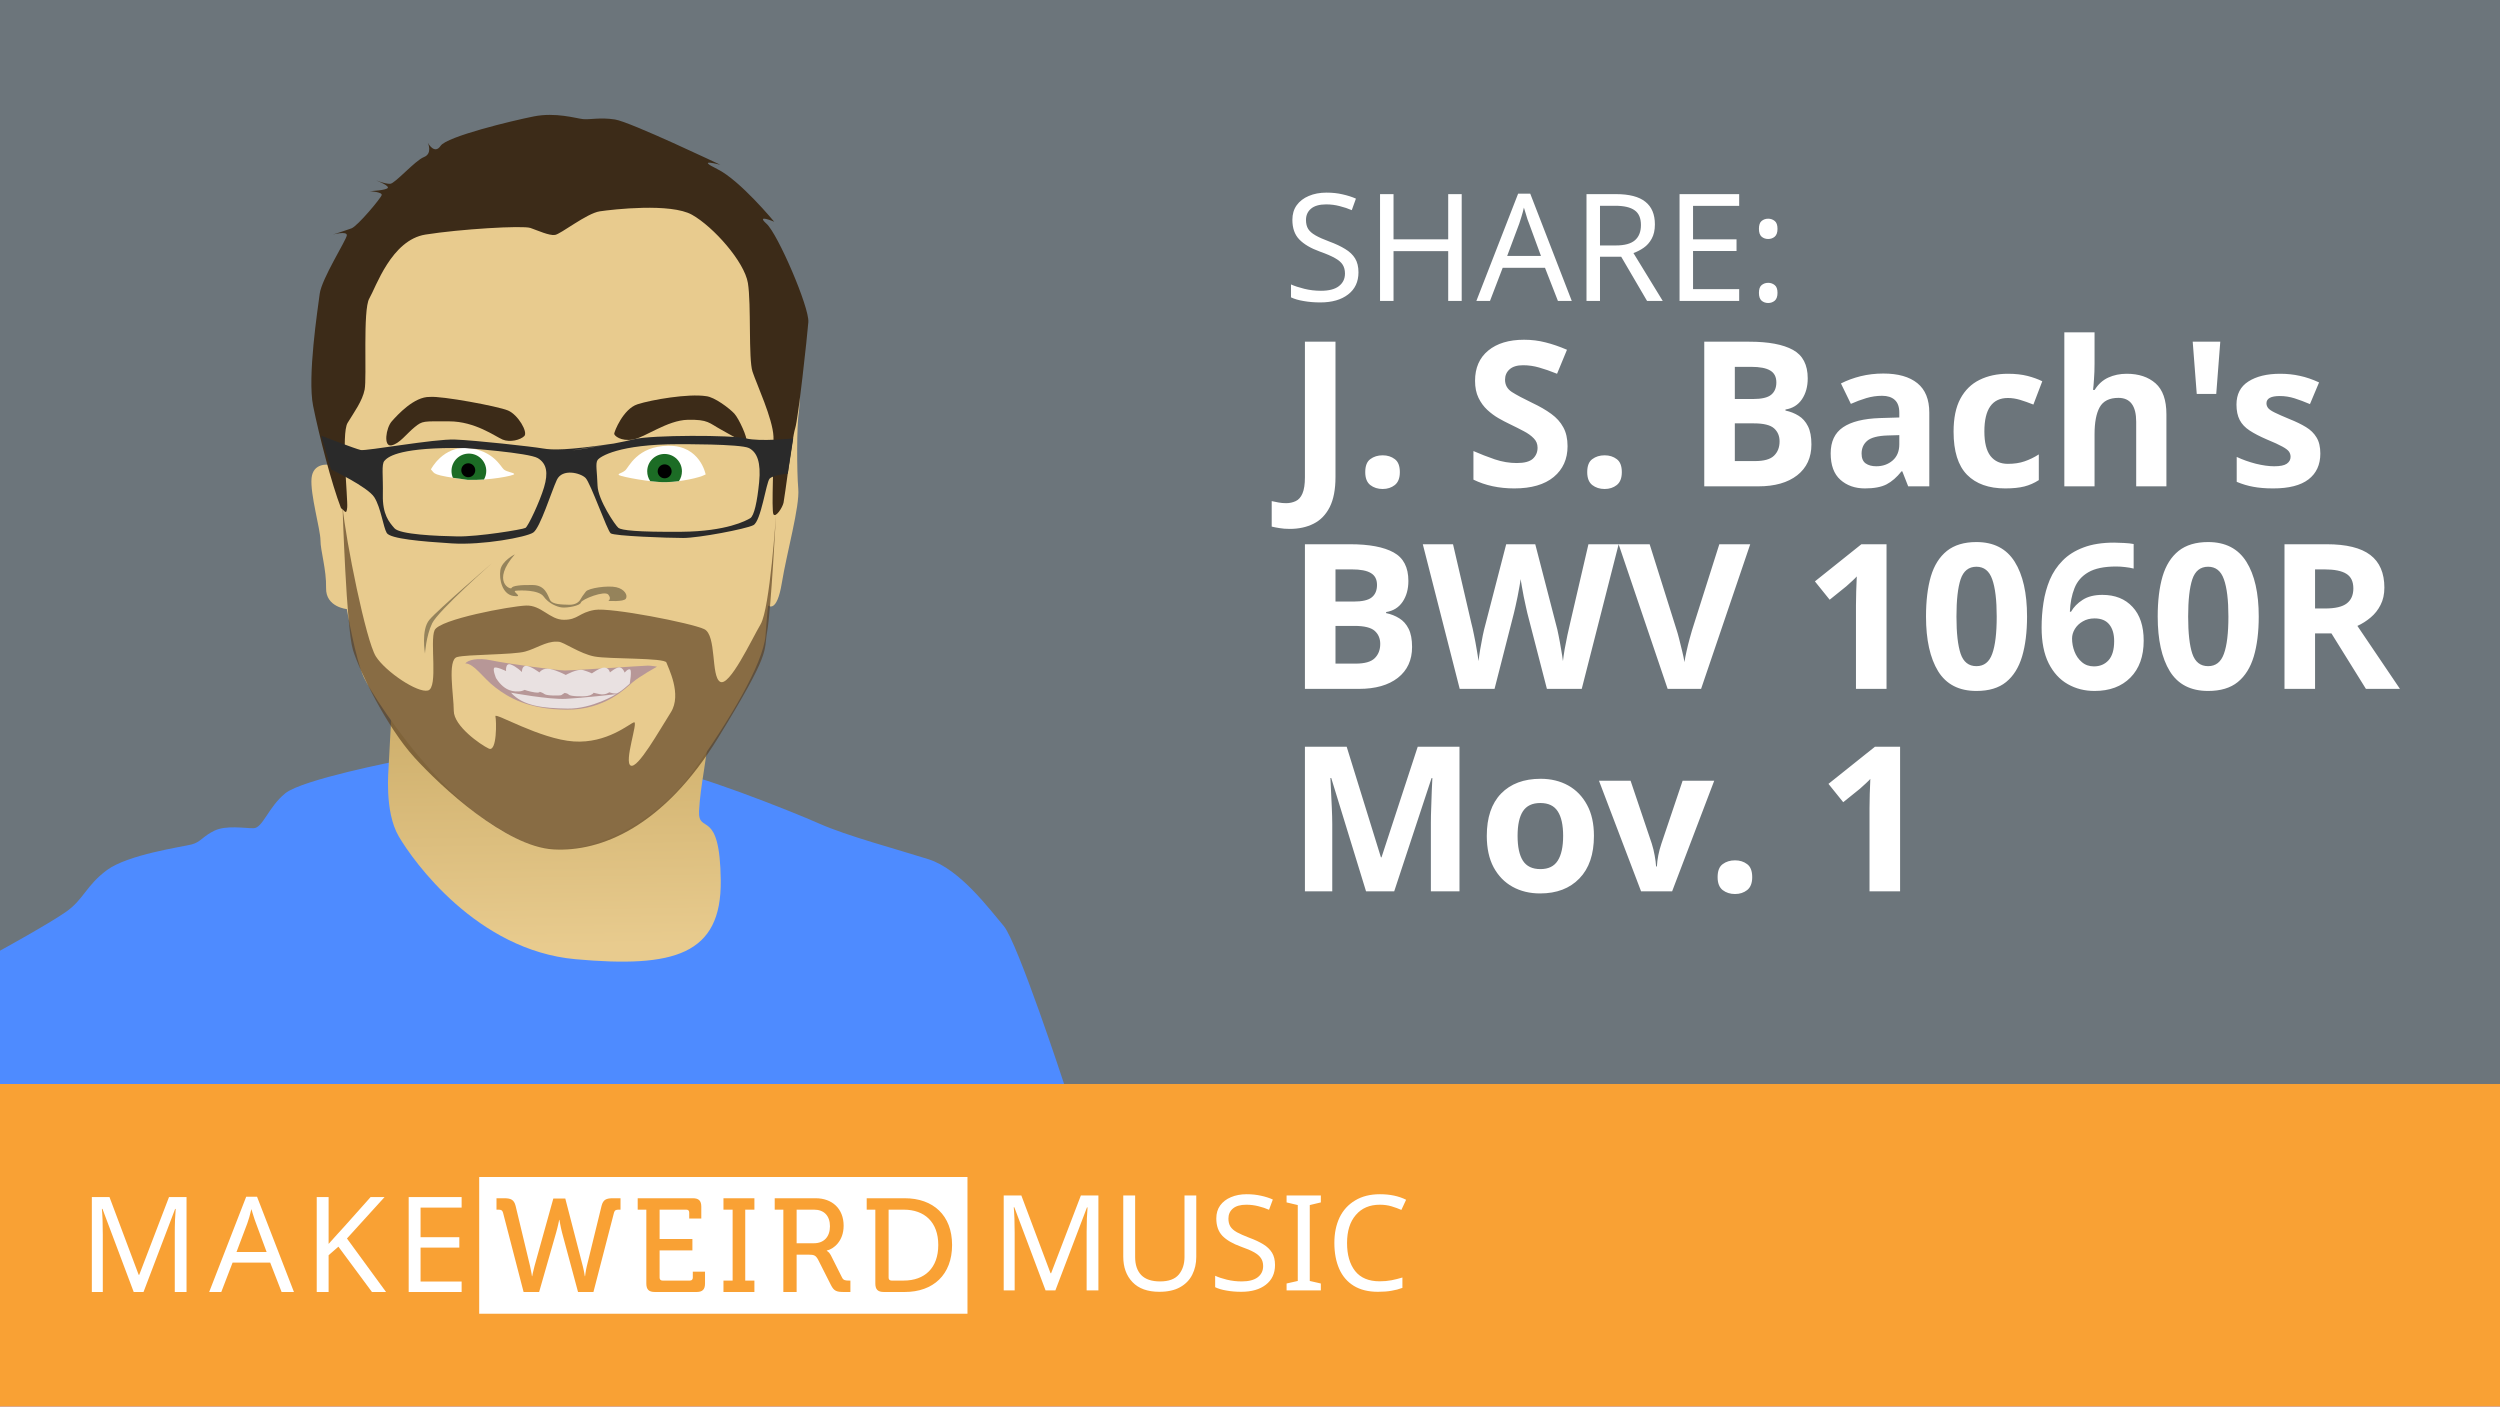
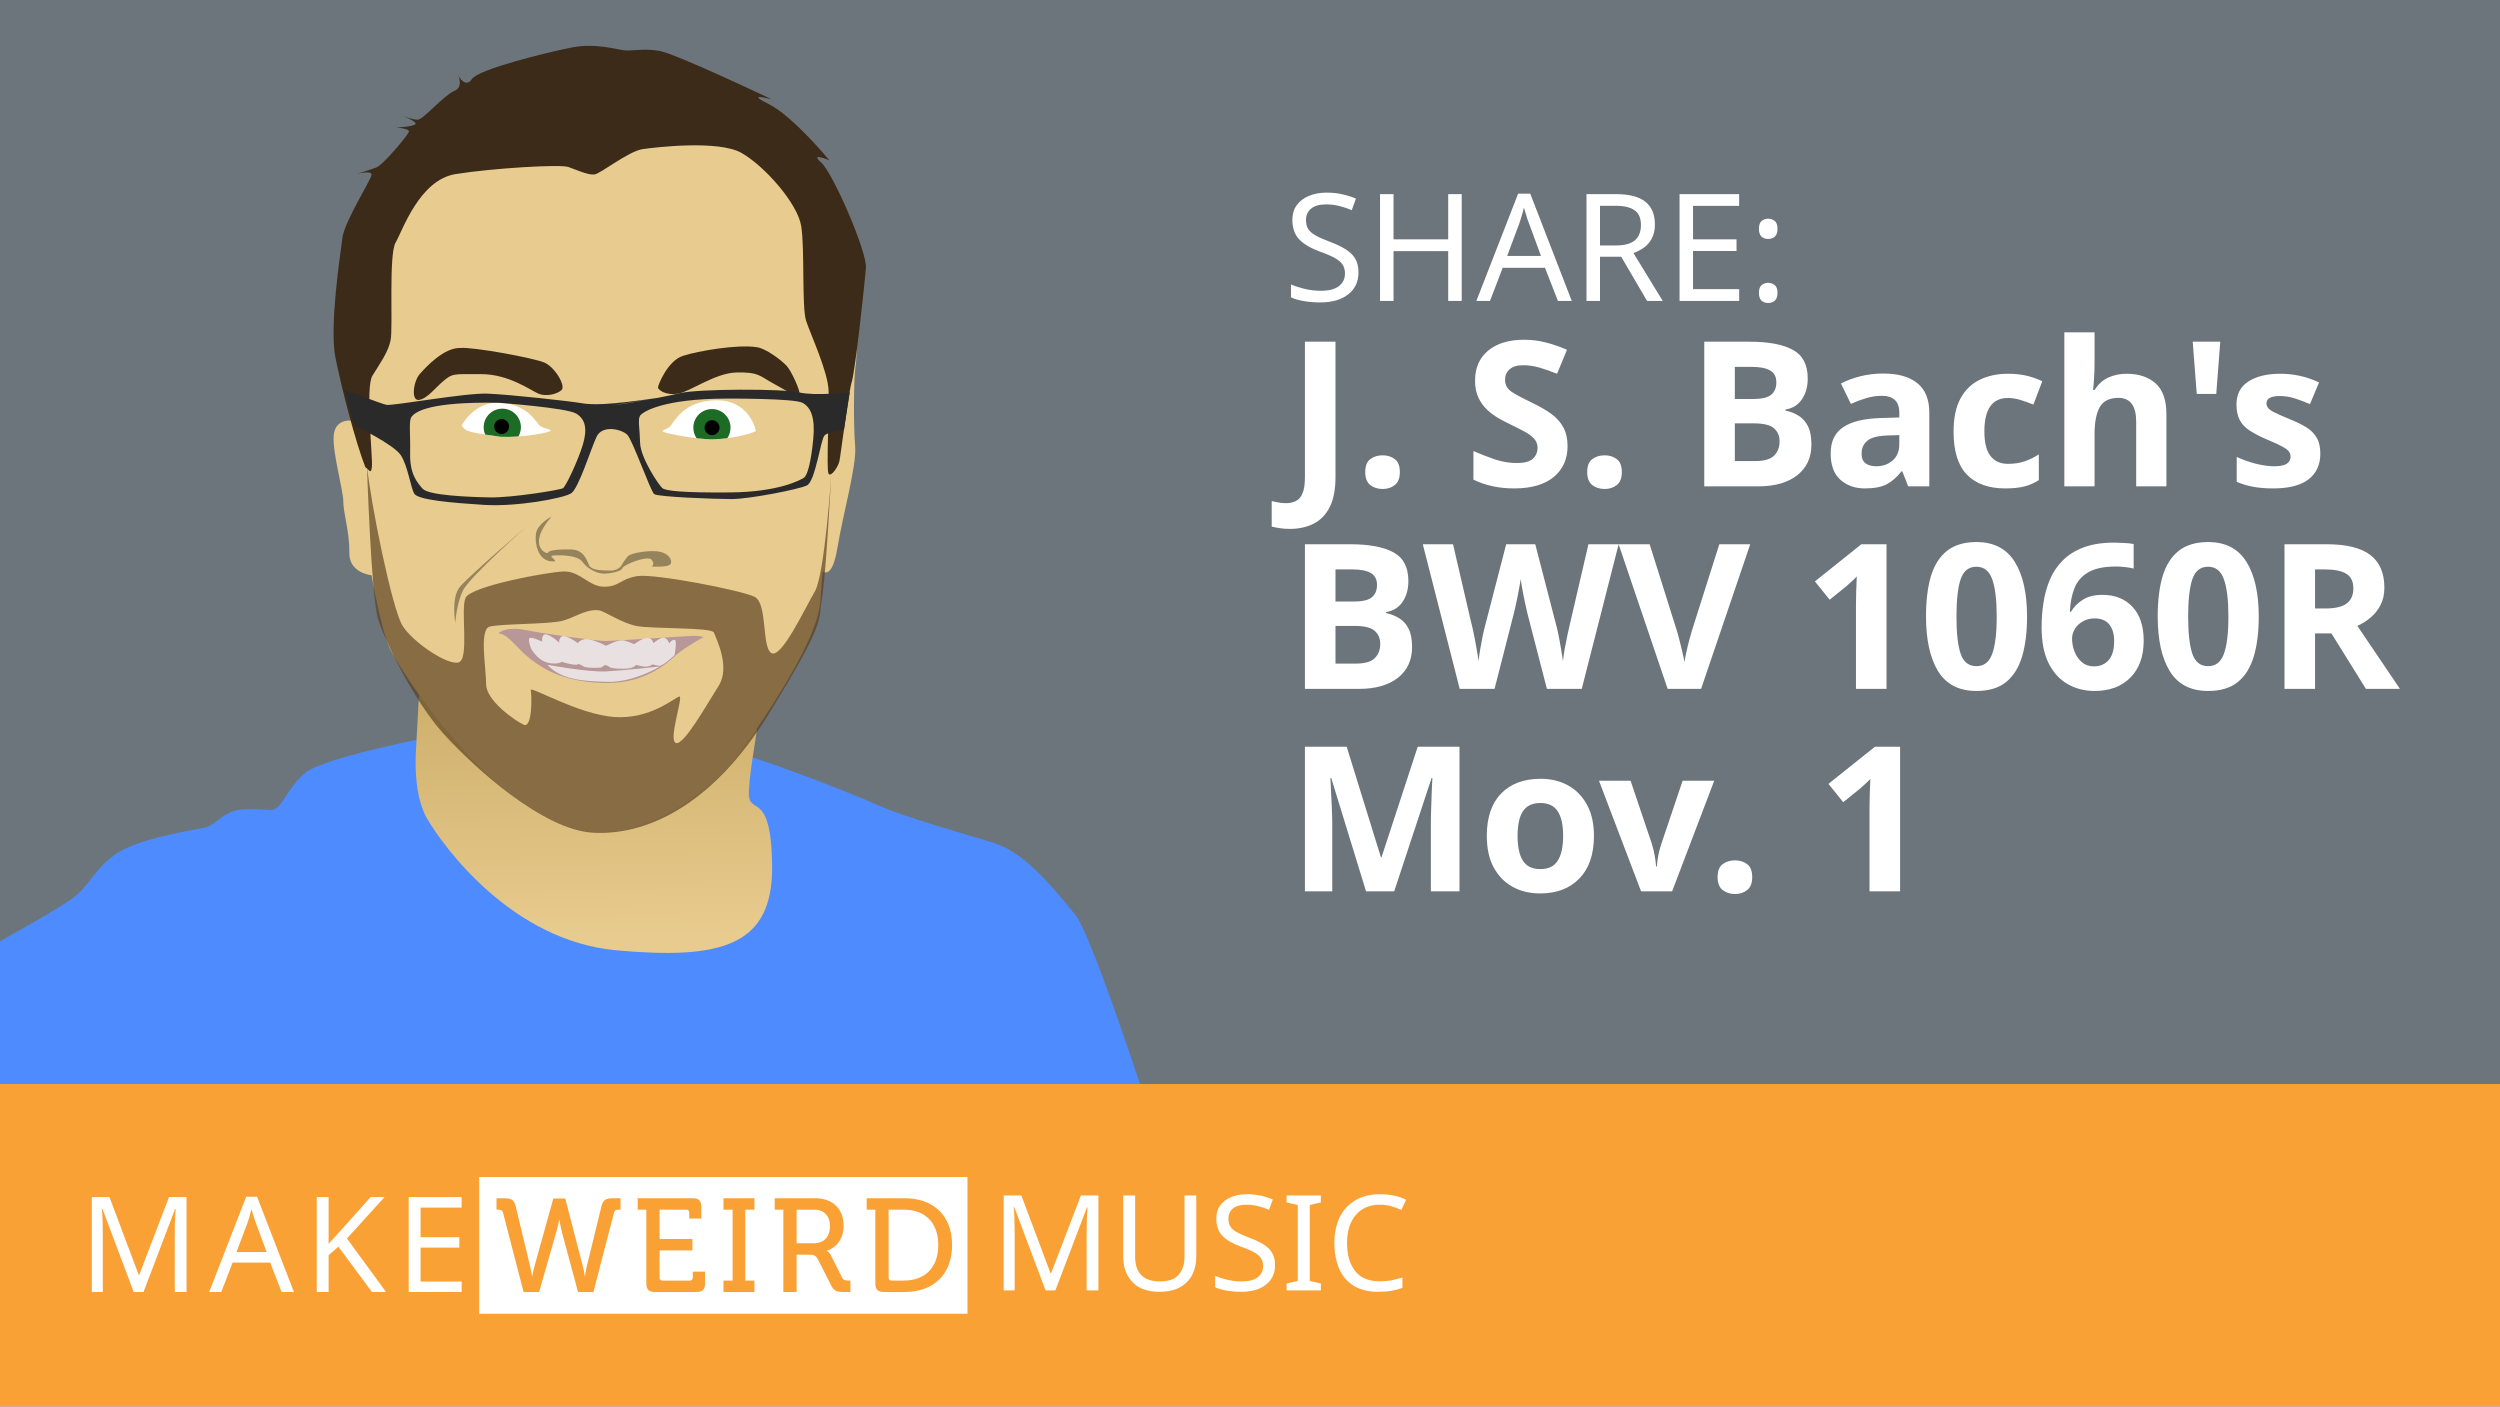
<svg xmlns="http://www.w3.org/2000/svg" xmlns:xlink="http://www.w3.org/1999/xlink" width="1280" height="720" viewBox="0 0 338.667 190.5" id="svg2" version="1.1">
  <defs id="defs4">
    <linearGradient id="linearGradient5609">
      <stop id="stop5611" offset="0" style="stop-color:#e8cb8e;stop-opacity:1;" />
      <stop id="stop5613" offset="1" style="stop-color:#d0b16e;stop-opacity:1;" />
    </linearGradient>
    <linearGradient y2="677.359" x2="512.771" y1="873.328" x1="516.166" gradientUnits="userSpaceOnUse" id="linearGradient5619" xlink:href="#linearGradient5609" />
  </defs>
  <g id="layer1" transform="translate(0,-106.5)">
    <rect style="opacity:1;fill:#6c757b;fill-opacity:1;stroke:none;stroke-width:16.054;stroke-miterlimit:4;stroke-dasharray:none;stroke-opacity:1" id="rect4141" width="338.667" height="190.5" x="1.4210855e-14" y="106.5" />
  </g>
  <g id="layer2">
    <rect style="opacity:1;fill:#de3d2d;fill-opacity:1;stroke:none;stroke-width:11.031;stroke-miterlimit:4;stroke-dasharray:none;stroke-opacity:1" id="rect4144" width="338.667" height="43.656" x="0" y="146.844" />
  </g>
  <g id="g4203">
    <rect y="146.844" x="0" height="43.656" width="338.667" id="rect4205" style="opacity:1;fill:#f9a134;fill-opacity:1;stroke:none;stroke-width:11.031;stroke-miterlimit:4;stroke-dasharray:none;stroke-opacity:1" />
  </g>
  <g id="layer3" style="display:none">
    <text xml:space="preserve" style="font-style:normal;font-variant:normal;font-weight:normal;font-stretch:normal;font-size:20.267px;line-height:125%;font-family:Museo;-inkscape-font-specification:'Museo, Normal';text-align:start;letter-spacing:0px;word-spacing:0px;writing-mode:lr-tb;text-anchor:start;fill:#ffffff;fill-opacity:1;stroke:none;stroke-width:0.507px;stroke-linecap:butt;stroke-linejoin:miter;stroke-opacity:1" x="173.855" y="40.767" id="text4147">
      <tspan id="tspan4164" x="173.855" y="40.767">DISCOVER:</tspan>
    </text>
  </g>
  <g id="g4209">
    <text id="text4211" y="40.767" x="173.855" style="font-style:normal;font-variant:normal;font-weight:normal;font-stretch:normal;font-size:20.267px;line-height:125%;font-family:Museo;-inkscape-font-specification:'Museo, Normal';text-align:start;letter-spacing:0px;word-spacing:0px;writing-mode:lr-tb;text-anchor:start;fill:#ffffff;fill-opacity:1;stroke:none;stroke-width:0.507px;stroke-linecap:butt;stroke-linejoin:miter;stroke-opacity:1" xml:space="preserve">
      <tspan id="tspan4213" x="173.855" y="40.767">SHARE:</tspan>
    </text>
  </g>
  <g id="layer4">
    <text xml:space="preserve" style="font-style:normal;font-variant:normal;font-weight:600;font-stretch:normal;font-size:27.434px;line-height:100%;font-family:Museo;-inkscape-font-specification:'Museo, Semi-Bold';text-align:start;letter-spacing:0px;word-spacing:0px;writing-mode:lr-tb;text-anchor:start;fill:#ffffff;fill-opacity:1;stroke:none;stroke-width:0.686px;stroke-linecap:butt;stroke-linejoin:miter;stroke-opacity:1" x="174.303" y="65.884" id="text4158">
      <tspan x="174.303" y="65.884" style="font-style:normal;font-variant:normal;font-weight:600;font-stretch:normal;font-size:27.434px;line-height:100%;font-family:Museo;-inkscape-font-specification:'Museo, Semi-Bold';text-align:start;writing-mode:lr-tb;text-anchor:start;fill:#ffffff;fill-opacity:1;stroke-width:0.686px" id="tspan5021">J. S. Bach's</tspan>
      <tspan x="174.303" y="93.318" style="font-style:normal;font-variant:normal;font-weight:600;font-stretch:normal;font-size:27.434px;line-height:100%;font-family:Museo;-inkscape-font-specification:'Museo, Semi-Bold';text-align:start;writing-mode:lr-tb;text-anchor:start;fill:#ffffff;fill-opacity:1;stroke-width:0.686px" id="tspan5023">BWV 1060R</tspan>
      <tspan x="174.303" y="120.752" style="font-style:normal;font-variant:normal;font-weight:600;font-stretch:normal;font-size:27.434px;line-height:100%;font-family:Museo;-inkscape-font-specification:'Museo, Semi-Bold';text-align:start;writing-mode:lr-tb;text-anchor:start;fill:#ffffff;fill-opacity:1;stroke-width:0.686px" id="tspan4202">Mov. 1</tspan>
    </text>
  </g>
  <g id="layer6">
    <path style="opacity:1;fill:#ffffff;fill-opacity:1;stroke:none;stroke-width:17.226;stroke-miterlimit:4;stroke-dasharray:none;stroke-opacity:1" d="M 245.346 602.625 L 245.346 672.625 L 495.346 672.625 L 495.346 602.625 L 245.346 602.625 z M 254.207 613.5 L 258.084 613.5 C 261.483 613.5 263.182 614.18 263.998 617.443 L 271.408 648.311 C 272.02 650.894 272.361 653.41 272.361 653.41 L 272.496 653.41 C 272.496 653.41 272.904 650.962 273.652 648.311 L 283.307 613.635 L 289.426 613.635 L 298.4 648.311 C 299.08 650.962 299.42 653.41 299.42 653.41 L 299.557 653.41 C 299.557 653.41 299.829 650.894 300.441 648.311 L 307.988 617.443 C 308.804 614.18 310.435 613.5 313.834 613.5 L 317.709 613.5 L 317.709 619.346 L 316.689 619.346 C 315.466 619.346 314.719 619.618 314.379 620.842 L 303.84 661.5 L 295.953 661.5 L 287.795 631.178 C 286.979 628.05 286.436 624.582 286.436 624.582 L 286.299 624.582 C 286.299 624.582 285.618 628.05 284.734 631.109 L 276.033 661.5 L 268.078 661.5 L 257.539 620.842 C 257.199 619.618 256.452 619.346 255.229 619.346 L 254.207 619.346 L 254.207 613.5 z M 326.5 613.5 L 354.717 613.5 C 357.776 613.5 359.066 614.792 359.066 617.852 L 359.066 623.902 L 352.881 623.902 L 352.881 620.842 C 352.881 619.822 352.337 619.346 351.385 619.346 L 337.719 619.346 L 337.719 634.373 L 354.512 634.373 L 354.512 640.219 L 337.719 640.219 L 337.719 654.156 C 337.719 655.108 338.263 655.652 339.215 655.652 L 353.221 655.652 C 354.173 655.652 354.717 655.108 354.717 654.156 L 354.717 651.098 L 360.971 651.098 L 360.971 657.148 C 360.971 660.208 359.679 661.5 356.619 661.5 L 335.271 661.5 C 332.212 661.5 330.92 660.208 330.92 657.148 L 330.92 619.346 L 326.5 619.346 L 326.5 613.5 z M 370.414 613.5 L 386.256 613.5 L 386.256 619.346 L 381.564 619.346 L 381.564 655.652 L 386.256 655.652 L 386.256 661.5 L 370.414 661.5 L 370.414 655.652 L 375.105 655.652 L 375.105 619.346 L 370.414 619.346 L 370.414 613.5 z M 396.654 613.5 L 417.596 613.5 C 426.026 613.5 431.941 618.804 431.941 627.574 C 431.941 635.597 426.706 639.539 423.307 640.287 L 423.307 640.424 C 423.307 640.424 424.53 641.036 425.346 642.6 L 431.125 654.09 C 431.805 655.518 432.894 655.652 434.525 655.652 L 435.408 655.652 L 435.408 661.5 L 432.078 661.5 C 428.339 661.5 426.978 661.024 425.414 657.896 L 418.887 644.979 C 417.663 642.735 416.78 642.395 414.129 642.395 L 407.873 642.395 L 407.873 661.5 L 401.074 661.5 L 401.074 619.346 L 396.654 619.346 L 396.654 613.5 z M 443.75 613.5 L 463.195 613.5 C 477.813 613.5 487.467 622.27 487.467 637.432 C 487.467 652.661 477.813 661.5 463.195 661.5 L 452.52 661.5 C 449.46 661.5 448.17 660.208 448.17 657.148 L 448.17 619.346 L 443.75 619.346 L 443.75 613.5 z M 407.873 619.346 L 407.873 636.549 L 416.711 636.549 C 421.878 636.549 424.938 633.217 424.938 627.846 C 424.938 622.475 421.879 619.346 416.848 619.346 L 407.873 619.346 z M 454.969 619.346 L 454.969 654.156 C 454.969 655.108 455.513 655.652 456.465 655.652 L 462.719 655.652 C 473.393 655.652 480.396 649.262 480.396 637.432 C 480.396 625.669 473.325 619.346 462.719 619.346 L 454.969 619.346 z " transform="scale(0.2645833)" id="rect4172" />
  </g>
  <g id="layer7">
    <text xml:space="preserve" style="font-style:normal;font-variant:normal;font-weight:normal;font-stretch:normal;font-size:17.992px;line-height:100%;font-family:Museo;-inkscape-font-specification:'Museo, Normal';text-align:start;letter-spacing:0px;word-spacing:0px;writing-mode:lr-tb;text-anchor:start;fill:#ffffff;fill-opacity:1;stroke:none;stroke-width:0.265px;stroke-linecap:butt;stroke-linejoin:miter;stroke-opacity:1" x="10.691" y="175.022" id="text4175">
      <tspan id="tspan4177" x="10.691" y="175.022" style="font-style:normal;font-variant:normal;font-weight:normal;font-stretch:normal;font-size:17.992px;line-height:100%;font-family:Museo;-inkscape-font-specification:'Museo, Normal';text-align:start;writing-mode:lr-tb;text-anchor:start;fill:#ffffff;fill-opacity:1;stroke-width:0.265px;letter-spacing:1.323px">MAKE</tspan>
    </text>
  </g>
  <g id="layer8">
    <text xml:space="preserve" style="font-style:normal;font-variant:normal;font-weight:normal;font-stretch:normal;font-size:17.992px;line-height:100%;font-family:Museo;-inkscape-font-specification:'Museo, Normal';text-align:start;letter-spacing:0px;word-spacing:0px;writing-mode:lr-tb;text-anchor:start;fill:#ffffff;fill-opacity:1;stroke:none;stroke-width:0.265px;stroke-linecap:butt;stroke-linejoin:miter;stroke-opacity:1" x="134.218" y="174.806" id="text4180">
      <tspan id="tspan4182" x="134.218" y="174.806" style="font-style:normal;font-variant:normal;font-weight:normal;font-stretch:normal;font-size:17.992px;line-height:100%;font-family:Museo;-inkscape-font-specification:'Museo, Normal';text-align:start;writing-mode:lr-tb;text-anchor:start;fill:#ffffff;fill-opacity:1;stroke-width:0.265px">MUSIC</tspan>
    </text>
  </g>
  <g id="layer5">
-     <g id="g4932" transform="matrix(0.1469847,0,0,0.1469847,0,-0.1409976)">
+     <g id="g4932" transform="matrix(0.1574582,0,0,0.1574582,0,-10.61449)">
      <g id="layer16">
        <path id="path5630" d="m 367.143,702.143 c 0,0 -88.571,17.143 -104.286,30 -15.714,12.857 -20.714,32.143 -29.286,32.143 -8.571,0 -25,-2.857 -35.714,2.143 -10.714,5 -12.857,10.714 -21.429,12.857 -8.571,2.143 -58.571,9.286 -77.857,23.571 C 79.286,817.143 77.143,830 60.714,841.429 44.286,852.857 0,877.143 0,877.143 L 0,1000 l 980.714,0 c 0,0 -42.857,-130.714 -55.714,-145.714 -12.857,-15 -40,-52.143 -69.286,-61.429 C 826.429,783.571 780.714,771.429 755,760 729.286,748.571 633.571,710.714 614.286,711.429 595,712.143 367.143,702.143 367.143,702.143 Z" style="fill:#4e8bff;fill-opacity:1;stroke:none" />
      </g>
      <g style="display:inline" id="layer2-9">
        <path id="path5546" d="m 361.071,655.357 c 0,0 -2.857,48.571 -2.857,51.429 0,2.857 -4.286,41.786 9.286,65 C 381.071,795 439.643,876.786 530.357,885 621.071,893.214 665,881.071 664.286,812.5 c -0.714,-68.571 -21.071,-41.429 -20,-64.286 1.071,-22.857 8.214,-53.929 7.857,-65 -0.357,-11.071 -291.071,-27.857 -291.071,-27.857 z" style="fill:url(#linearGradient5619);fill-opacity:1;stroke:none;stroke-width:1px;stroke-linecap:butt;stroke-linejoin:miter;stroke-opacity:1" />
      </g>
      <g style="display:inline" id="layer3-2">
        <path id="path5549" d="m 514.877,783.066 c 35,2.143 90.837,-25.209 123.694,-70.923 32.857,-45.714 65.005,-99.378 66.97,-125.628 1.964,-26.25 2.413,-27.587 2.413,-27.587 0,0 7.939,7.857 12.581,-20.536 C 725.179,510 737.143,467.857 735.714,451.429 734.286,435 734.286,392.857 736.25,380.714 c 1.964,-12.143 1.429,-105.357 -7.143,-125.357 -8.571,-20 -47.5,-76.25 -75.536,-95.536 -28.036,-19.286 -75.179,-45.357 -121.964,-46.786 -46.786,-1.429 -121.25,28.393 -143.214,45.893 -21.964,17.5 -75.714,84.464 -85.536,115.357 -9.821,30.893 -11.071,91.25 -8.393,106.25 2.679,15 8.393,48.75 8.393,48.75 0,0 -14.286,-2.143 -15.714,12.321 -1.429,14.464 8.214,47.5 8.214,57.321 0,9.821 5.536,26.607 5.179,44.107 -0.357,17.5 19.133,19.286 19.133,19.286 0,0 7.996,46.536 15.745,63.036 9.821,20.913 98.036,158.066 179.464,157.709 z" style="fill:#e8cb8e;fill-opacity:1;stroke:none" />
      </g>
      <g style="opacity:0.358" id="layer11">
        <path id="path5594" d="m 453.558,519.925 c 0,0 -49.75,43.942 -55.306,55.558 -5.556,11.617 -6.566,27.779 -6.566,27.779 0,0 -3.788,-21.718 4.041,-31.062 7.829,-9.344 57.831,-52.275 57.831,-52.275 z" style="fill:#000000;fill-opacity:1;stroke:none;stroke-width:1px;stroke-linecap:butt;stroke-linejoin:miter;stroke-opacity:1" />
        <path id="path5592" d="m 474.519,511.844 c 0,0 -12.122,6.061 -13.385,14.647 -1.263,8.586 1.768,22.223 12.122,23.739 10.354,1.515 -2.02,-4.293 2.02,-4.798 4.041,-0.505 21.213,-1.01 25.759,5.303 4.546,6.313 12.122,9.596 16.92,10.102 4.798,0.505 16.668,-1.515 17.425,-4.546 0.758,-3.03 21.971,-11.364 25.254,-7.324 3.283,4.041 0,5.808 0,5.808 0,0 14.142,1.01 16.162,-2.02 2.02,-3.03 -1.01,-8.839 -8.839,-10.607 -7.829,-1.768 -25.506,0.758 -28.032,4.041 -2.525,3.283 -3.788,5.051 -5.051,7.324 -1.263,2.273 -4.546,5.051 -10.607,4.798 -6.061,-0.253 -15.152,0 -17.425,-4.546 -2.273,-4.546 -4.293,-13.385 -15.657,-13.637 -11.364,-0.253 -19.193,0.758 -19.698,2.778 -0.505,2.02 -19.193,-5.556 3.03,-31.062 z" style="display:inline;opacity:1;fill:#000000;fill-opacity:1;stroke:none;stroke-width:1px;stroke-linecap:butt;stroke-linejoin:miter;stroke-opacity:1" />
      </g>
      <g style="display:inline" id="layer4-6">
        <path id="path5552" d="m 397.143,433.571 c 4.049,4.012 -0.532,5.11 33.929,9.643 19.643,0.714 43.214,-3.929 42.857,-5.357 -0.357,-1.429 -6.786,-1.786 -9.643,-4.286 -2.857,-2.5 -9.643,-17.5 -32.857,-19.643 -23.214,-2.143 -34.286,19.643 -34.286,19.643 z" style="fill:#ffffff;fill-opacity:1;stroke:none" />
        <path id="path5554" d="m 650.357,438.214 c 0,0 -5,-26.786 -34.286,-26.429 -29.286,0.357 -36.429,20 -40,22.857 -3.571,2.857 -7.5,2.857 -5.357,4.286 2.143,1.429 30,6.786 43.214,6.429 13.214,-0.357 30.714,-3.929 36.429,-7.143 z" style="fill:#ffffff;fill-opacity:1;stroke:none" />
      </g>
      <g id="layer5-4">
        <path id="path5557" d="m 432.156,419 c -8.843,0 -16.031,7.157 -16.031,16 0,2.235 0.454,4.349 1.281,6.281 3.714,0.576 8.133,1.211 13.656,1.938 4.901,0.178 10.043,0.012 15,-0.344 1.321,-2.329 2.094,-5.006 2.094,-7.875 0,-8.843 -7.157,-16 -16,-16 z" style="fill:#1c6c25;fill-opacity:1;fill-rule:evenodd;stroke:none;stroke-width:1px;stroke-linecap:butt;stroke-linejoin:miter;stroke-opacity:1" />
        <path id="path5563" d="m 612.5,419.344 c -8.843,0 -16,7.157 -16,16 0,3.356 1.016,6.489 2.781,9.062 5.465,0.652 10.722,1.044 14.656,0.938 3.716,-0.1 7.776,-0.439 11.812,-0.969 1.75,-2.566 2.75,-5.691 2.75,-9.031 0,-8.843 -7.157,-16 -16,-16 z" style="fill:#1c6c25;fill-opacity:1;stroke:none;stroke-width:1px;stroke-linecap:butt;stroke-linejoin:miter;stroke-opacity:1" />
      </g>
      <g id="layer6-9">
        <circle transform="translate(-2,-1)" id="path5566" style="fill:#000000;fill-opacity:1;fill-rule:evenodd;stroke:none" cx="433.571" cy="435.357" r="6.429" />
        <circle style="fill:#000000;fill-opacity:1;fill-rule:evenodd;stroke:none" id="path5568" transform="translate(179)" cx="433.571" cy="435.357" r="6.429" />
      </g>
      <g id="layer7-9">
        <path id="path5573" d="m 396.071,366.786 c 10.714,-1.071 62.857,8.571 72.143,12.5 9.286,3.929 18.571,20 15,23.571 -3.571,3.571 -13.214,6.071 -20,3.214 -6.786,-2.857 -25.357,-16.786 -49.286,-16.786 -23.929,0 -24.286,-0.714 -31.786,5.357 -7.5,6.071 -13.929,15.357 -21.429,16.786 -7.5,1.429 -5,-16.071 0.357,-22.143 5.357,-6.071 20.714,-22.857 35,-22.5 z" style="fill:#3c2b18;fill-opacity:1;stroke:none;stroke-width:1px;stroke-linecap:butt;stroke-linejoin:miter;stroke-opacity:1" />
        <path id="path5575" d="M 650.714,366.071 C 658.571,366.786 672.5,377.5 676.786,382.143 681.071,386.786 689.286,405 687.857,407.5 686.429,410 676.786,403.571 665,397.143 653.214,390.714 652.857,387.5 633.929,387.857 615,388.214 594.286,404.286 583.214,406.071 c -11.071,1.786 -17.143,-3.571 -17.143,-5.357 0,-1.786 8.214,-22.857 21.429,-27.143 13.214,-4.286 47.143,-10 63.214,-7.5 z" style="fill:#3c2b18;fill-opacity:1;stroke:none;stroke-width:1px;stroke-linecap:butt;stroke-linejoin:miter;stroke-opacity:1" />
      </g>
      <g id="layer8-9">
        <path id="path5578" d="m 314.286,469.286 c 3.571,2.5 5,6.786 5.714,-0.714 0.714,-7.5 -5.714,-67.857 0.357,-77.857 6.071,-10 13.571,-20 15.714,-30.714 2.143,-10.714 -1.786,-73.571 4.286,-83.929 6.071,-10.357 20.357,-53.929 51.786,-58.929 31.429,-5 89.643,-8.571 96.786,-6.071 7.143,2.5 17.143,7.143 22.5,6.429 5.357,-0.714 29.286,-20 41.429,-21.786 12.143,-1.786 65.357,-7.857 85,3.214 19.643,11.071 48.214,43.214 51.429,62.857 3.214,19.643 0.357,70 4.286,81.786 3.929,11.786 18.571,43.214 19.286,59.643 0.714,16.429 -2.143,68.571 0,71.786 2.143,3.214 8.214,-6.071 9.286,-10.714 1.071,-4.643 7.857,-59.643 10.714,-68.571 2.857,-8.929 11.071,-84.286 12.143,-97.857 1.071,-13.571 -28.214,-81.429 -38.571,-90.714 -10.357,-9.286 7.143,-1.786 7.143,-1.786 0,0 -31.429,-38.214 -52.5,-48.571 -21.071,-10.357 2.857,-3.929 2.857,-3.929 0,0 -83.214,-39.643 -97.143,-41.786 -13.929,-2.143 -23.214,0.357 -29.643,-0.357 -6.429,-0.714 -25,-6.429 -45,-2.5 -20,3.929 -80.357,18.571 -86.071,27.143 -5.714,8.571 -11.786,-2.857 -11.786,-2.857 0,0 4.643,10 -3.571,13.214 C 382.5,148.929 364.286,170 359.643,170.357 c -4.643,0.357 -15,-3.929 -15,-3.929 0,0 13.571,5 12.857,7.5 -0.714,2.5 -16.786,3.214 -16.786,3.214 0,0 11.786,0.714 11.071,3.571 -0.714,2.857 -22.143,28.571 -27.857,30.714 -5.714,2.143 -17.143,5.714 -17.143,5.714 0,0 13.214,-3.571 12.857,0.714 -0.357,4.286 -23.214,40 -25,53.929 -1.786,13.929 -11.429,76.429 -6.071,103.214 5.357,26.786 17.143,72.143 25.714,94.286 z" style="fill:#3c2b18;fill-opacity:1;stroke:none;stroke-width:1px;stroke-linecap:butt;stroke-linejoin:miter;stroke-opacity:1" />
      </g>
      <g style="display:inline" id="layer9">
        <path id="path5581" d="M 296.062,402.5 305,433.562 c 0,0 33.929,16.076 40,25.719 6.071,9.643 8.223,27.518 11.438,32.875 3.214,5.357 31.786,7.839 60,9.625 28.214,1.786 68.571,-5.714 75,-10 6.429,-4.286 16.781,-37.848 21.781,-48.562 5,-10.714 21.795,-6.424 26.438,-1.781 4.643,4.643 19.973,48.562 23.188,51.062 3.214,2.5 52.527,4.281 66.812,4.281 14.286,0 57.482,-8.21 64.625,-11.781 7.143,-3.571 11.786,-39.272 15,-42.844 C 712.496,438.585 726.062,437.5 726.062,437.5 l 5,-32.5 c 0,0 -30.705,3.214 -43.562,0 -12.857,-3.214 -87.129,-3.21 -102.844,0.719 -4.954,1.239 -11.818,2.65 -19.031,4.031 -42.673,6.278 -56.398,6.063 -65.281,4.531 -10.357,-1.786 -62.134,-7.504 -81.062,-8.219 C 400.353,405.348 337.5,416.79 332.5,415.719 327.5,414.647 296.062,402.5 296.062,402.5 Z m 329.281,7.844 c 0,0 57.5,-0.335 65,3.594 7.5,3.929 11.098,13.192 9.312,31.406 -1.786,18.214 -4.647,31.076 -8.219,33.219 -3.571,2.143 -21.79,12.143 -63.219,12.5 C 586.79,491.42 572.857,489.643 570,487.5 c -2.857,-2.143 -18.924,-26.08 -19.281,-38.938 -0.357,-12.857 -2.143,-20.348 0,-23.562 2.143,-3.214 19.625,-14.656 74.625,-14.656 z M 560.25,410.75 c -14.104,2.598 -28.417,4.879 -32.75,5.312 l 32.75,-5.312 z m -142.438,3.094 c 3.502,-0.013 7.219,0.027 11.125,0.094 0,0 58.567,4.281 66.781,9.281 8.214,5 9.647,13.567 5.719,26.781 -3.929,13.214 -14.656,36.071 -17.156,37.5 -2.5,1.429 -43.558,8.201 -62.844,7.844 -19.286,-0.357 -52.875,-1.786 -57.875,-7.5 -5,-5.714 -11.076,-12.83 -10.719,-30.688 0.357,-17.857 -1.42,-28.223 1.438,-31.438 2.679,-3.013 11.002,-11.687 63.531,-11.875 z" style="fill:#2a2a2a;fill-opacity:1;stroke:none" />
      </g>
      <g id="layer10" />
      <g style="display:inline;opacity:0.675" id="layer12">
        <path id="path5603" d="m 315.688,467.656 c 0,0 3.533,112.615 9.594,132.312 6.061,19.698 31.309,71.221 56.562,99 25.254,27.779 84.34,82.318 128.281,84.844 43.942,2.525 101.529,-21.214 151.531,-102.531 50.003,-81.317 41.902,-78.771 45.438,-98.469 3.536,-19.698 8.094,-107.594 8.094,-107.594 0,0 -5.57,86.384 -14.156,101.031 -8.586,14.647 -28.789,58.082 -37.375,53.031 -8.586,-5.051 -3.008,-42.944 -14.625,-48.5 C 637.414,575.225 562.647,560.568 548,563.094 c -14.647,2.525 -15.149,9.094 -28.281,9.094 -13.132,0 -20.702,-13.63 -34.844,-13.125 -14.142,0.505 -79.798,12.617 -84.344,22.719 -4.546,10.102 3.534,53.037 -6.062,55.562 -9.596,2.525 -38.909,-17.17 -48,-31.312 -9.091,-14.142 -27.751,-106.555 -30.781,-138.375 z m 197,124.656 c 0.652,0.003 1.337,0.031 2,0.094 4.546,0 19.675,11.1 33.312,13.625 13.637,2.525 64.672,1.017 66.188,5.562 1.515,4.546 14.638,29.301 4.031,45.969 -10.607,16.668 -30.309,52.03 -36.875,49 -6.566,-3.03 7.072,-40.916 3.031,-39.906 -4.041,1.01 -24.753,19.677 -55.562,17.656 -30.81,-2.02 -73.229,-27.259 -72.219,-23.219 1.01,4.041 1.514,33.348 -6.062,29.812 -7.576,-3.536 -32.312,-20.733 -32.312,-34.875 0,-14.142 -6.091,-46.975 3,-49.5 9.091,-2.525 51.545,-2.001 62.656,-5.031 10.417,-2.841 19.033,-9.232 28.812,-9.188 z" style="fill:#593f20;fill-opacity:1;stroke:none" />
      </g>
      <g id="layer13" />
      <g style="display:inline" id="layer14">
        <path id="path5622" d="m 428.81,612.354 c 2.525,-3.03 11.112,-5.556 23.991,-2.778 12.879,2.778 61.114,9.344 67.933,9.344 6.819,0 73.359,-4.502 76.389,-4.502 3.03,0 8.413,0.936 8.413,0.936 0,0 -15.859,8.869 -22.173,14.173 -6.313,5.303 -25.506,25.759 -61.114,25.506 -35.608,-0.253 -53.791,-11.364 -65.66,-20.456 -11.869,-9.091 -19.445,-21.971 -27.779,-22.223 z" style="fill:#b79797;fill-opacity:1;stroke:none" />
      </g>
      <g id="layer15">
        <path id="path5625" d="m 457.143,625.893 c 0,0 -3.036,-7.321 -1.786,-9.286 1.25,-1.964 11.071,2.857 11.071,2.857 0,0 -0.893,-7.857 4.286,-6.071 5.179,1.786 10.357,6.964 10.357,6.964 0,0 -0.357,-5.893 3.929,-5.714 4.286,0.179 12.143,6.071 12.143,6.071 0,0 3.036,-4.643 9.821,-3.214 6.786,1.429 14.464,5.536 14.464,5.536 0,0 10.714,-6.071 16.071,-4.464 5.357,1.607 8.036,3.036 8.036,3.036 0,0 7.679,-5.714 11.786,-5.357 4.107,0.357 4.821,4.464 4.821,4.464 0,0 6.071,-5.179 9.107,-4.643 3.036,0.536 4.464,4.821 4.464,4.821 0,0 2.679,-3.571 4.821,-3.036 2.143,0.536 -0.179,13.214 -0.179,13.214 0,0 -9.821,9.107 -12.679,9.107 -2.857,0 -6.133,-1.181 -6.133,-1.181 0,0 -3.689,2.788 -8.867,1.717 -5.179,-1.071 -5.584,-1.299 -5.584,-1.299 0,0 -0.844,2.013 -5.487,2.906 -4.643,0.893 -16.071,0.357 -17.321,-1.071 -1.25,-1.429 -3.929,-1.656 -3.929,-1.656 0,0 -2.143,1.477 -3.036,2.013 -0.893,0.536 -13.214,0.714 -15.357,-0.893 -2.143,-1.607 -4.643,-2.161 -4.643,-2.161 0,0 0.357,1.268 -4.464,0.554 -4.821,-0.714 -9.334,-2.327 -9.334,-2.327 0,0 -2.63,1.434 -5.487,1.434 -2.857,0 -12.5,1.071 -20.893,-12.321 z" style="fill:#e9e1e1;fill-opacity:1;stroke:none" />
        <path id="path5627" d="m 470.984,639.376 c 0,0 34.977,6.44 50.255,5.682 15.279,-0.758 46.593,-4.293 46.593,-4.293 0,0 -22.097,13.637 -44.699,13.258 -22.602,-0.379 -41.037,-2.273 -52.149,-14.647 z" style="fill:#e9e1e1;fill-opacity:1;stroke:none" />
      </g>
    </g>
  </g>
</svg>
